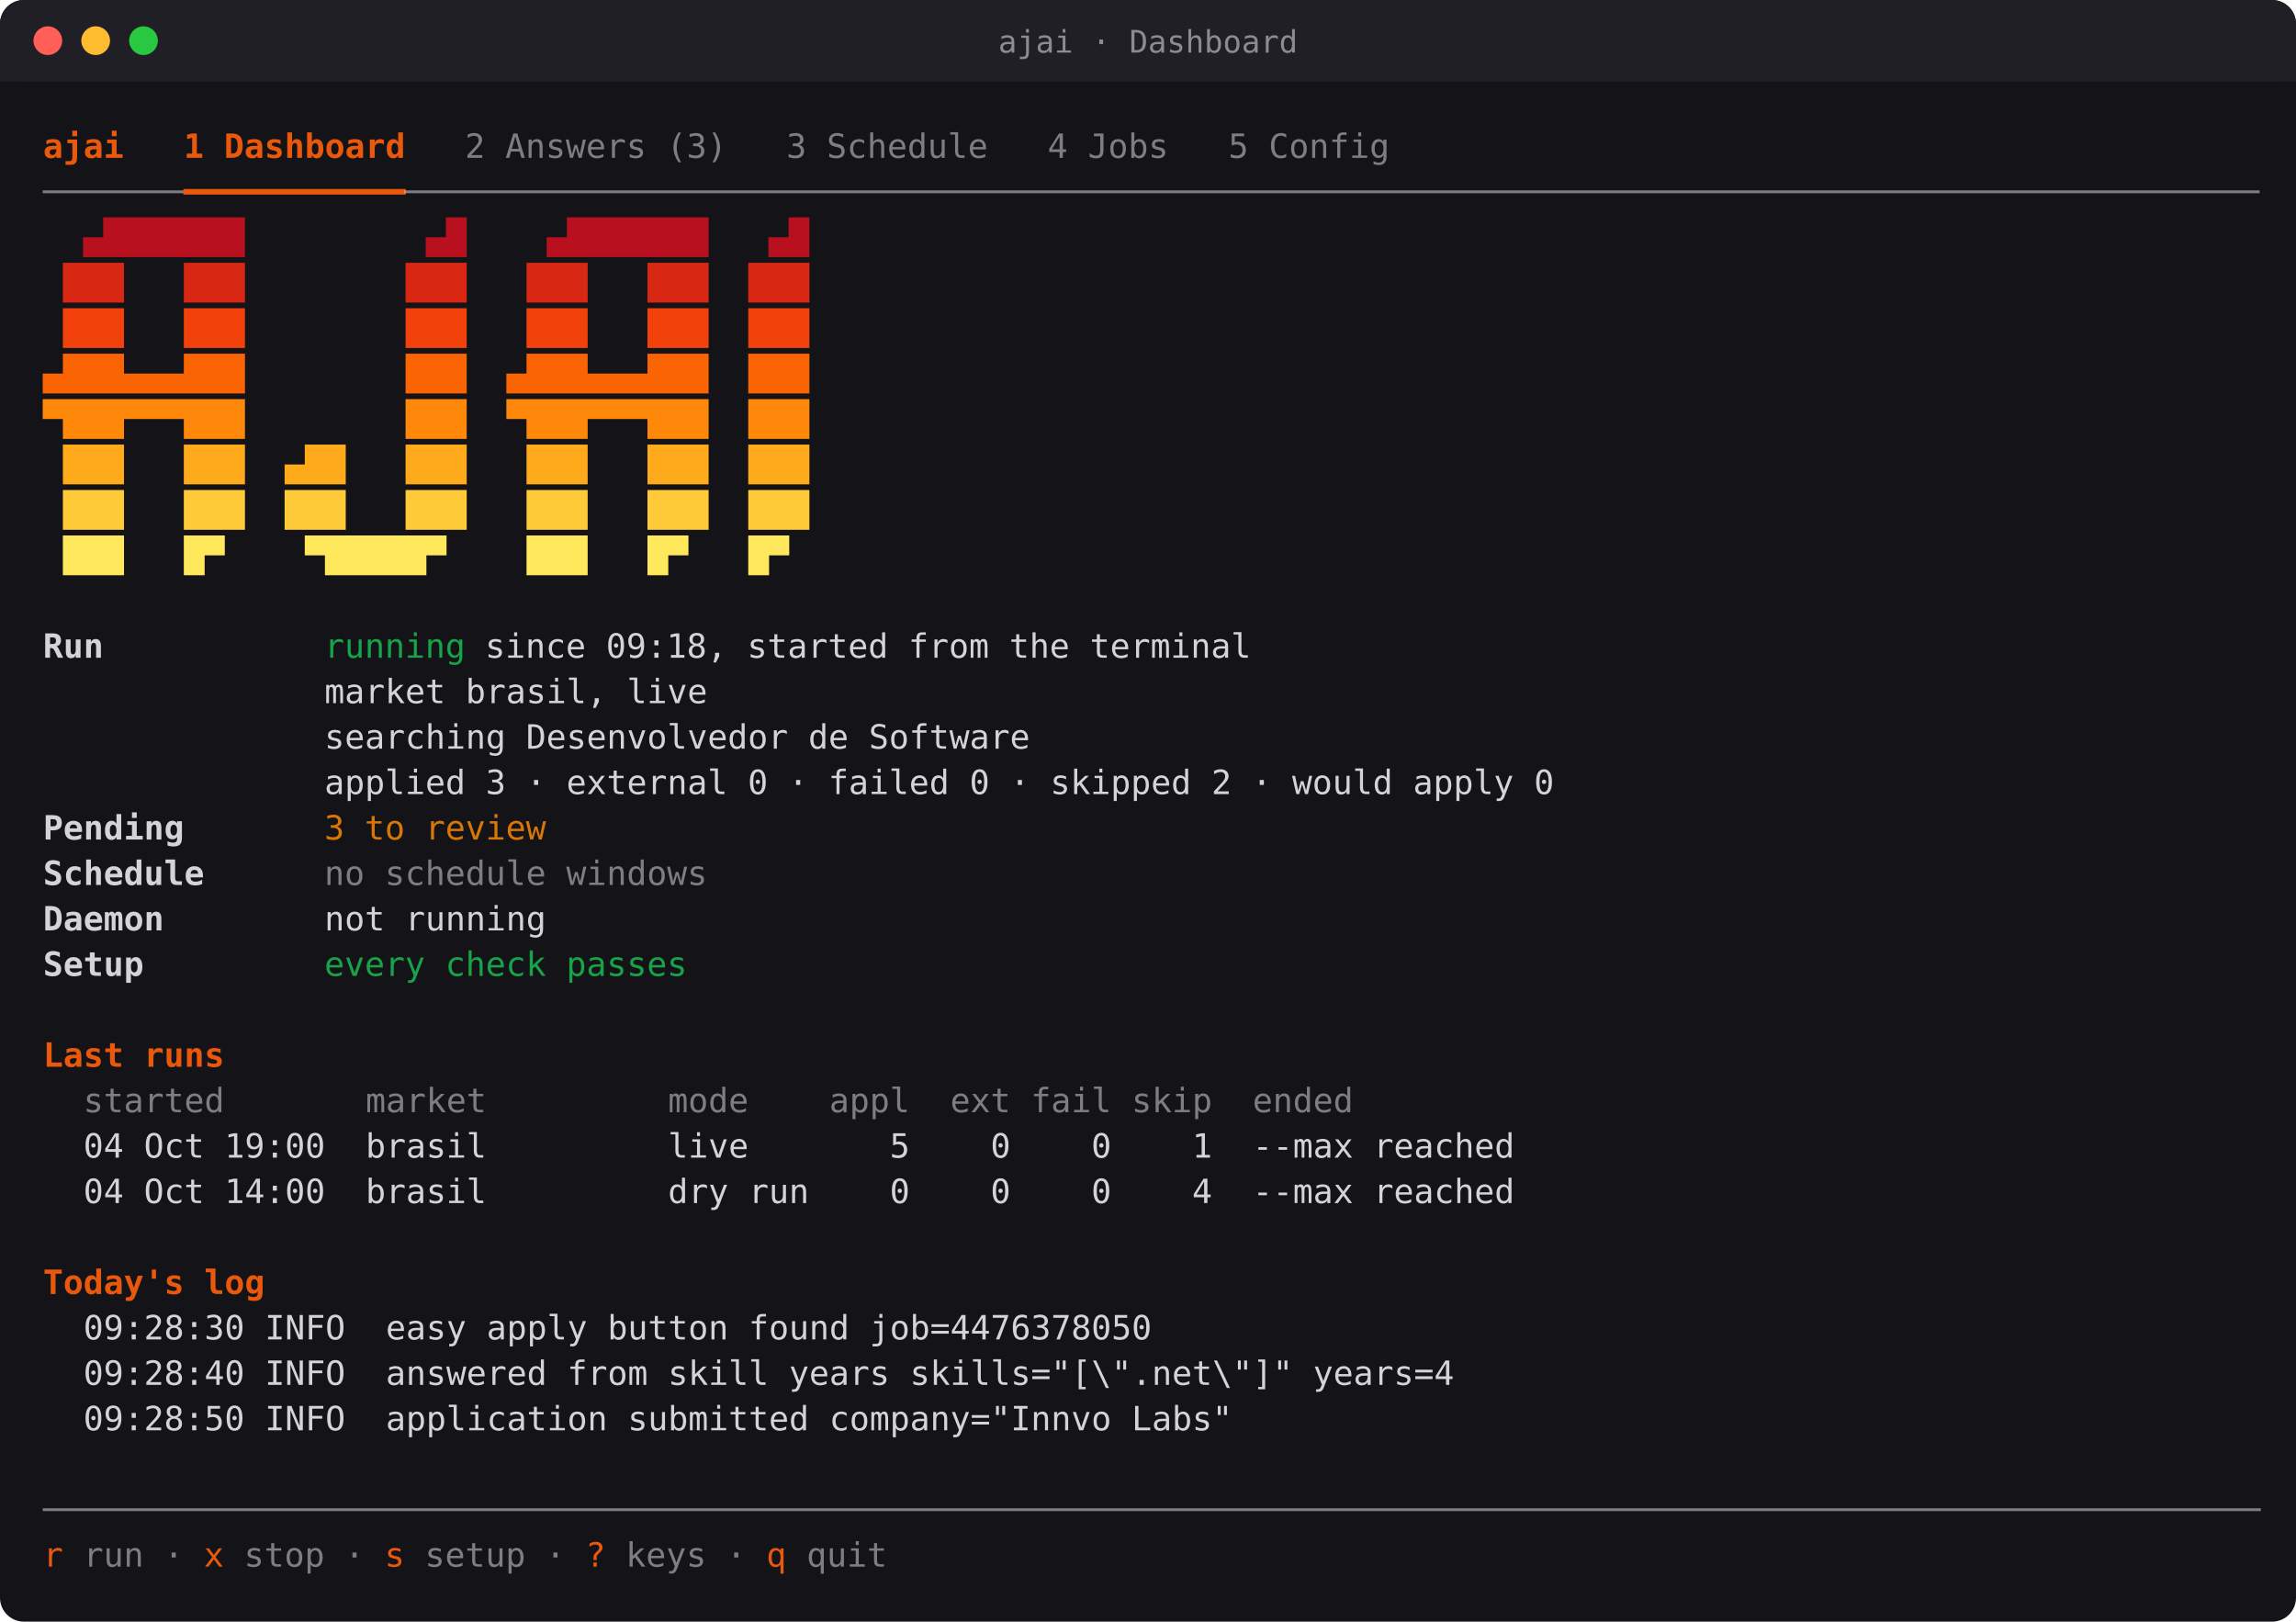
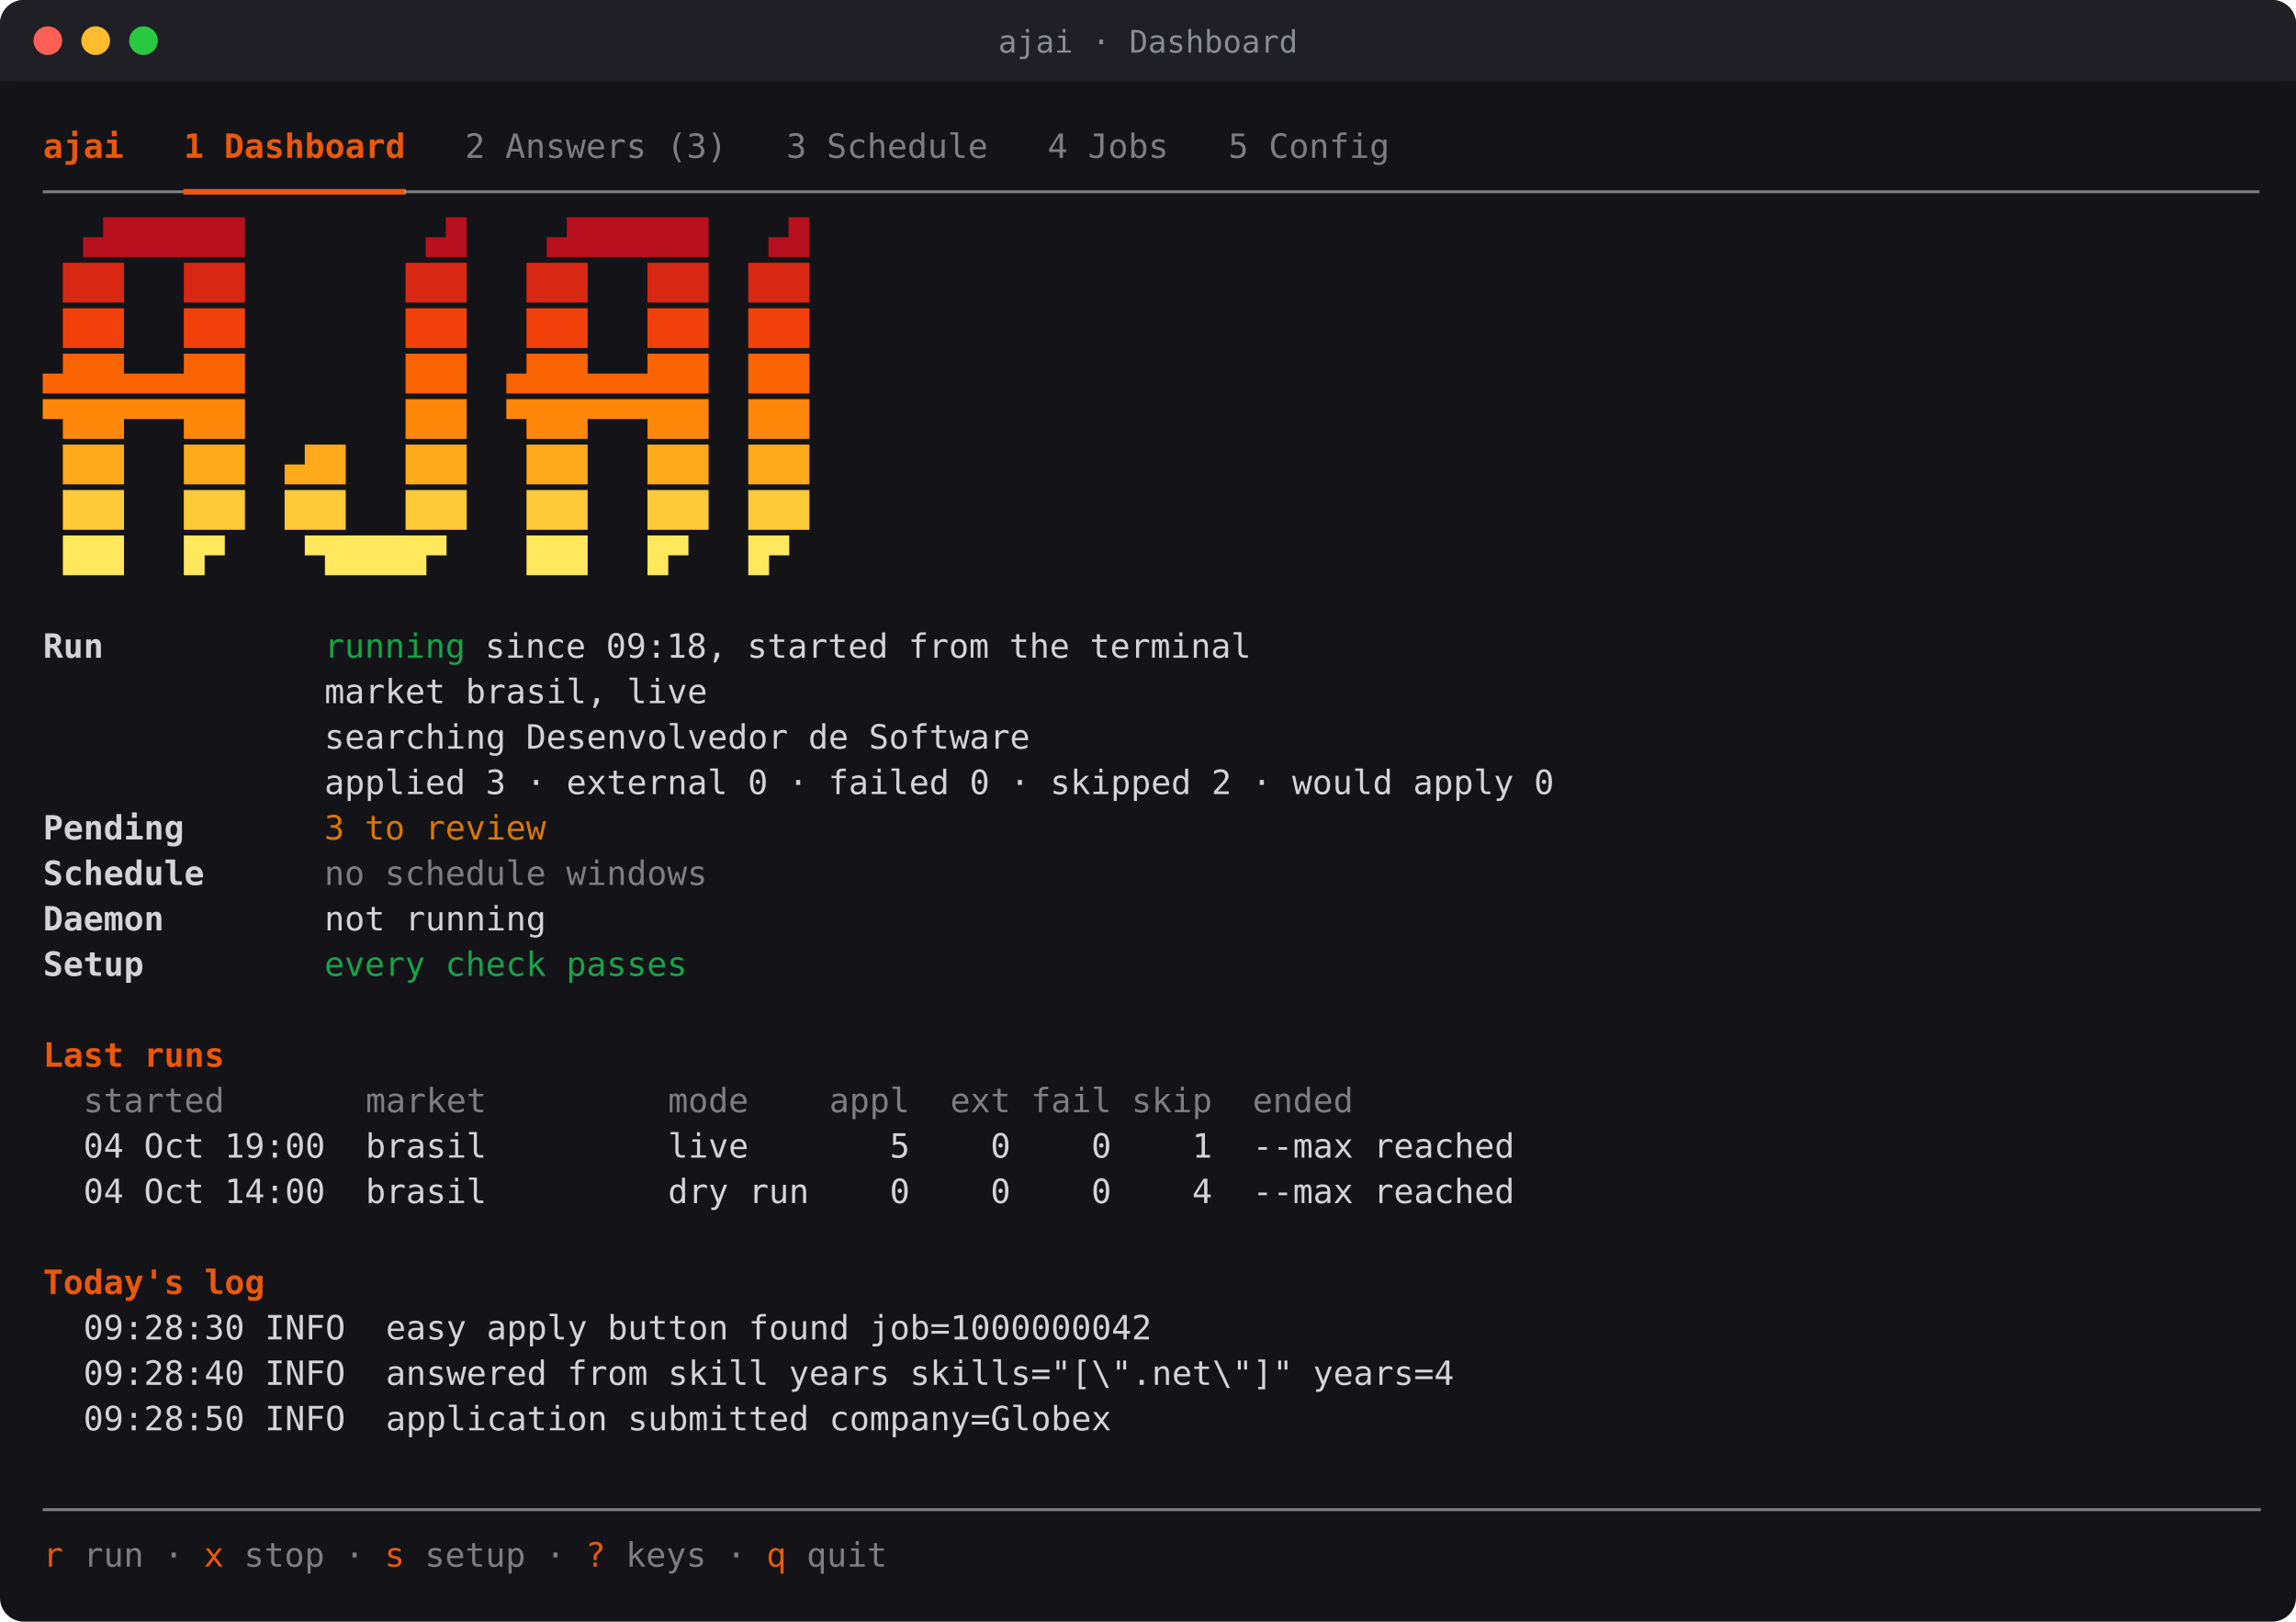
<svg xmlns="http://www.w3.org/2000/svg" viewBox="0 0 960 678" width="960" height="678" role="img" aria-label="ajai · Dashboard">
  <rect width="960" height="678" rx="10" fill="#141418" />
  <rect width="960" height="34" rx="10" fill="#1F1F25" />
  <rect y="24" width="960" height="10" fill="#1F1F25" />
  <circle cx="20" cy="17" r="6" fill="#FF5F57" />
  <circle cx="40" cy="17" r="6" fill="#FEBC2E" />
  <circle cx="60" cy="17" r="6" fill="#28C840" />
  <text x="480.0" y="22" fill="#8B8B94" font-family="ui-monospace, SFMono-Regular, Menlo, Consolas, monospace" font-size="13" text-anchor="middle">ajai · Dashboard</text>
  <g font-family="ui-monospace, SFMono-Regular, 'JetBrains Mono', Menlo, Consolas, 'DejaVu Sans Mono', monospace" font-size="14" xml:space="preserve">
    <text x="18.0 26.4 34.8 43.2" y="66" fill="#EA580C" font-weight="700">ajai</text>
    <text x="76.8 85.2 93.6 102.0 110.4 118.8 127.2 135.6 144.0 152.4 160.8" y="66" fill="#EA580C" font-weight="700">1 Dashboard</text>
    <text x="194.4 202.8 211.2 219.6 228.0 236.4 244.8 253.2 261.6 270.0 278.4 286.8 295.2" y="66" fill="#D4D4D8" fill-opacity="0.55">2 Answers (3)</text>
    <text x="328.8 337.2 345.6 354.0 362.4 370.8 379.2 387.6 396.0 404.4" y="66" fill="#D4D4D8" fill-opacity="0.55">3 Schedule</text>
    <text x="438.0 446.4 454.8 463.2 471.6 480.0" y="66" fill="#D4D4D8" fill-opacity="0.55">4 Jobs</text>
    <text x="513.6 522.0 530.4 538.8 547.2 555.6 564.0 572.4" y="66" fill="#D4D4D8" fill-opacity="0.55">5 Config</text>
    <text x="18.0 26.4 34.8 43.2 51.6 60.0 68.4" y="85" fill="#D4D4D8" fill-opacity="0.55">───────</text>
    <text x="76.8 85.2 93.6 102.0 110.4 118.8 127.2 135.6 144.0 152.4 160.8" y="85" fill="#EA580C">━━━━━━━━━━━</text>
    <text x="169.2 177.6 186.0 194.4 202.8 211.2 219.6 228.0 236.4 244.8 253.2 261.6 270.0 278.4 286.8 295.2 303.6 312.0 320.4 328.8 337.2 345.6 354.0 362.4 370.8 379.2 387.6 396.0 404.4 412.8 421.2 429.6 438.0 446.4 454.8 463.2 471.6 480.0 488.4 496.8 505.2 513.6 522.0 530.4 538.8 547.2 555.6 564.0 572.4 580.8 589.2 597.6 606.0 614.4 622.8 631.2 639.6 648.0 656.4 664.8 673.2 681.6 690.0 698.4 706.8 715.2 723.6 732.0 740.4 748.8 757.2 765.6 774.0 782.4 790.8 799.2 807.6 816.0 824.4 832.8 841.2 849.6 858.0 866.4 874.8 883.2 891.6 900.0 908.4 916.8 925.2 933.6" y="85" fill="#D4D4D8" fill-opacity="0.55">────────────────────────────────────────────────────────────────────────────────────────────</text>
    <text x="18.0 26.4 34.8 43.2 51.6 60.0 68.4 76.8 85.2 93.6 102.0 110.4 118.8 127.2 135.6 144.0 152.4 160.8 169.2 177.6 186.0 194.4 202.8 211.2 219.6 228.0 236.4 244.8 253.2 261.6 270.0 278.4 286.8 295.2 303.6 312.0 320.4 328.8" y="104" fill="#B8101E">  ▄███████         ▄█    ▄███████   ▄█</text>
    <text x="18.0 26.4 34.8 43.2 51.6 60.0 68.4 76.8 85.2 93.6 102.0 110.4 118.8 127.2 135.6 144.0 152.4 160.8 169.2 177.6 186.0 194.4 202.8 211.2 219.6 228.0 236.4 244.8 253.2 261.6 270.0 278.4 286.8 295.2 303.6 312.0 320.4 328.8" y="123" fill="#D82814"> ███   ███        ███   ███   ███  ███</text>
    <text x="18.0 26.4 34.8 43.2 51.6 60.0 68.4 76.8 85.2 93.6 102.0 110.4 118.8 127.2 135.6 144.0 152.4 160.8 169.2 177.6 186.0 194.4 202.8 211.2 219.6 228.0 236.4 244.8 253.2 261.6 270.0 278.4 286.8 295.2 303.6 312.0 320.4 328.8" y="142" fill="#F2410A"> ███   ███        ███   ███   ███  ███</text>
    <text x="18.0 26.4 34.8 43.2 51.6 60.0 68.4 76.8 85.2 93.6 102.0 110.4 118.8 127.2 135.6 144.0 152.4 160.8 169.2 177.6 186.0 194.4 202.8 211.2 219.6 228.0 236.4 244.8 253.2 261.6 270.0 278.4 286.8 295.2 303.6 312.0 320.4 328.8" y="161" fill="#FB6403">▄███▄▄▄███        ███  ▄███▄▄▄███  ███</text>
    <text x="18.0 26.4 34.8 43.2 51.6 60.0 68.4 76.8 85.2 93.6 102.0 110.4 118.8 127.2 135.6 144.0 152.4 160.8 169.2 177.6 186.0 194.4 202.8 211.2 219.6 228.0 236.4 244.8 253.2 261.6 270.0 278.4 286.8 295.2 303.6 312.0 320.4 328.8" y="180" fill="#FF8709">▀███▀▀▀███        ███  ▀███▀▀▀███  ███</text>
    <text x="18.0 26.4 34.8 43.2 51.6 60.0 68.4 76.8 85.2 93.6 102.0 110.4 118.8 127.2 135.6 144.0 152.4 160.8 169.2 177.6 186.0 194.4 202.8 211.2 219.6 228.0 236.4 244.8 253.2 261.6 270.0 278.4 286.8 295.2 303.6 312.0 320.4 328.8" y="199" fill="#FFAA1B"> ███   ███  ▄██   ███   ███   ███  ███</text>
    <text x="18.0 26.4 34.8 43.2 51.6 60.0 68.4 76.8 85.2 93.6 102.0 110.4 118.8 127.2 135.6 144.0 152.4 160.8 169.2 177.6 186.0 194.4 202.8 211.2 219.6 228.0 236.4 244.8 253.2 261.6 270.0 278.4 286.8 295.2 303.6 312.0 320.4 328.8" y="218" fill="#FFCA38"> ███   ███  ███   ███   ███   ███  ███</text>
    <text x="18.0 26.4 34.8 43.2 51.6 60.0 68.4 76.8 85.2 93.6 102.0 110.4 118.8 127.2 135.6 144.0 152.4 160.8 169.2 177.6 186.0 194.4 202.8 211.2 219.6 228.0 236.4 244.8 253.2 261.6 270.0 278.4 286.8 295.2 303.6 312.0 320.4" y="237" fill="#FFE85C"> ███   █▀    ▀█████▀    ███   █▀   █▀</text>
    <text x="18.0 26.4 34.8 43.2 51.6 60.0 68.4 76.8 85.2 93.6 102.0 110.4" y="275" fill="#D4D4D8" font-weight="700">Run         </text>
    <text x="135.6 144.0 152.4 160.8 169.2 177.6 186.0" y="275" fill="#16A349">running</text>
    <text x="194.4 202.8 211.2 219.6 228.0 236.4 244.8 253.2 261.6 270.0 278.4 286.8 295.2 303.6 312.0 320.4 328.8 337.2 345.6 354.0 362.4 370.8 379.2 387.6 396.0 404.4 412.8 421.2 429.6 438.0 446.4 454.8 463.2 471.6 480.0 488.4 496.8 505.2 513.6" y="275" fill="#D4D4D8"> since 09:18, started from the terminal</text>
    <text x="118.8 127.2 135.6 144.0 152.4 160.8 169.2 177.6 186.0 194.4 202.8 211.2 219.6 228.0 236.4 244.8 253.2 261.6 270.0 278.4 286.8" y="294" fill="#D4D4D8">  market brasil, live</text>
    <text x="118.8 127.2 135.6 144.0 152.4 160.8 169.2 177.6 186.0 194.4 202.8 211.2 219.6 228.0 236.4 244.8 253.2 261.6 270.0 278.4 286.8 295.2 303.6 312.0 320.4 328.8 337.2 345.6 354.0 362.4 370.8 379.2 387.6 396.0 404.4 412.8 421.2" y="313" fill="#D4D4D8">  searching Desenvolvedor de Software</text>
    <text x="118.8 127.2 135.6 144.0 152.4 160.8 169.2 177.6 186.0 194.4 202.8 211.2 219.6 228.0 236.4 244.8 253.2 261.6 270.0 278.4 286.8 295.2 303.6 312.0 320.4 328.8 337.2 345.6 354.0 362.4 370.8 379.2 387.6 396.0 404.4 412.8 421.2 429.6 438.0 446.4 454.8 463.2 471.6 480.0 488.4 496.8 505.2 513.6 522.0 530.4 538.8 547.2 555.6 564.0 572.4 580.8 589.2 597.6 606.0 614.4 622.8 631.2 639.6" y="332" fill="#D4D4D8">  applied 3 · external 0 · failed 0 · skipped 2 · would apply 0</text>
    <text x="18.0 26.4 34.8 43.2 51.6 60.0 68.4 76.8 85.2 93.6 102.0 110.4" y="351" fill="#D4D4D8" font-weight="700">Pending     </text>
    <text x="135.6 144.0 152.4 160.8 169.2 177.6 186.0 194.4 202.8 211.2 219.6" y="351" fill="#D97706">3 to review</text>
    <text x="18.0 26.4 34.8 43.2 51.6 60.0 68.4 76.8 85.2 93.6 102.0 110.4" y="370" fill="#D4D4D8" font-weight="700">Schedule    </text>
    <text x="135.6 144.0 152.4 160.8 169.2 177.6 186.0 194.4 202.8 211.2 219.6 228.0 236.4 244.8 253.2 261.6 270.0 278.4 286.8" y="370" fill="#D4D4D8" fill-opacity="0.55">no schedule windows</text>
    <text x="18.0 26.4 34.8 43.2 51.6 60.0 68.4 76.8 85.2 93.6 102.0 110.4" y="389" fill="#D4D4D8" font-weight="700">Daemon      </text>
    <text x="118.8 127.2 135.6 144.0 152.4 160.8 169.2 177.6 186.0 194.4 202.8 211.2 219.6" y="389" fill="#D4D4D8">  not running</text>
    <text x="18.0 26.4 34.8 43.2 51.6 60.0 68.4 76.8 85.2 93.6 102.0 110.4" y="408" fill="#D4D4D8" font-weight="700">Setup       </text>
    <text x="135.6 144.0 152.4 160.8 169.2 177.6 186.0 194.4 202.8 211.2 219.6 228.0 236.4 244.8 253.2 261.6 270.0 278.4" y="408" fill="#16A349">every check passes</text>
    <text x="18.0 26.4 34.8 43.2 51.6 60.0 68.4 76.8 85.2" y="446" fill="#EA580C" font-weight="700">Last runs</text>
    <text x="18.0 26.4 34.8 43.2 51.6 60.0 68.4 76.8 85.2 93.6 102.0 110.4 118.8 127.2 135.6 144.0 152.4 160.8 169.2 177.6 186.0 194.4 202.8 211.2 219.6 228.0 236.4 244.8 253.2 261.6 270.0 278.4 286.8 295.2 303.6 312.0 320.4 328.8 337.2 345.6 354.0 362.4 370.8 379.2 387.6 396.0 404.4 412.8 421.2 429.6 438.0 446.4 454.8 463.2 471.6 480.0 488.4 496.8 505.2 513.6 522.0 530.4 538.8 547.2 555.6" y="465" fill="#D4D4D8" fill-opacity="0.55">  started       market         mode    appl  ext fail skip  ended</text>
    <text x="18.0 26.4 34.8 43.2 51.6 60.0 68.4 76.8 85.2 93.6 102.0 110.4 118.8 127.2 135.6 144.0 152.4 160.8 169.2 177.6 186.0 194.4 202.8 211.2 219.6 228.0 236.4 244.8 253.2 261.6 270.0 278.4 286.8 295.2 303.6 312.0 320.4 328.8 337.2 345.6 354.0 362.4 370.8 379.2 387.6 396.0 404.4 412.8 421.2 429.6 438.0 446.4 454.8 463.2 471.6 480.0 488.4 496.8 505.2 513.6 522.0 530.4 538.8 547.2 555.6 564.0 572.4 580.8 589.2 597.6 606.0 614.4 622.8" y="484" fill="#D4D4D8">  04 Oct 19:00  brasil         live       5    0    0    1  --max reached</text>
    <text x="18.0 26.4 34.8 43.2 51.6 60.0 68.4 76.8 85.2 93.6 102.0 110.4 118.8 127.2 135.6 144.0 152.4 160.8 169.2 177.6 186.0 194.4 202.8 211.2 219.6 228.0 236.4 244.8 253.2 261.6 270.0 278.4 286.8 295.2 303.6 312.0 320.4 328.8 337.2 345.6 354.0 362.4 370.8 379.2 387.6 396.0 404.4 412.8 421.2 429.6 438.0 446.4 454.8 463.2 471.6 480.0 488.4 496.8 505.2 513.6 522.0 530.4 538.8 547.2 555.6 564.0 572.4 580.8 589.2 597.6 606.0 614.4 622.8" y="503" fill="#D4D4D8">  04 Oct 14:00  brasil         dry run    0    0    0    4  --max reached</text>
    <text x="18.0 26.4 34.8 43.2 51.6 60.0 68.4 76.8 85.2 93.6 102.0" y="541" fill="#EA580C" font-weight="700">Today's log</text>
-     <text x="18.0 26.4 34.8 43.2 51.6 60.0 68.4 76.8 85.2 93.6 102.0 110.4 118.8 127.2 135.6 144.0 152.4 160.8 169.2 177.6 186.0 194.4 202.8 211.2 219.6 228.0 236.4 244.8 253.2 261.6 270.0 278.4 286.8 295.2 303.6 312.0 320.4 328.8 337.2 345.6 354.0 362.4 370.8 379.2 387.6 396.0 404.4 412.8 421.2 429.6 438.0 446.4 454.8 463.2 471.6" y="560" fill="#D4D4D8">  09:28:30 INFO  easy apply button found job=4476378050</text>
+     <text x="18.0 26.4 34.8 43.2 51.6 60.0 68.4 76.8 85.2 93.6 102.0 110.4 118.8 127.2 135.6 144.0 152.4 160.8 169.2 177.6 186.0 194.4 202.8 211.2 219.6 228.0 236.4 244.8 253.2 261.6 270.0 278.4 286.8 295.2 303.6 312.0 320.4 328.8 337.2 345.6 354.0 362.4 370.8 379.2 387.6 396.0 404.4 412.8 421.2 429.6 438.0 446.4 454.8 463.2 471.6" y="560" fill="#D4D4D8">  09:28:30 INFO  easy apply button found job=1000000042</text>
    <text x="18.0 26.4 34.8 43.2 51.6 60.0 68.4 76.8 85.2 93.6 102.0 110.4 118.8 127.2 135.6 144.0 152.4 160.8 169.2 177.6 186.0 194.4 202.8 211.2 219.6 228.0 236.4 244.8 253.2 261.6 270.0 278.4 286.8 295.2 303.6 312.0 320.4 328.8 337.2 345.6 354.0 362.4 370.8 379.2 387.6 396.0 404.4 412.8 421.2 429.6 438.0 446.4 454.8 463.2 471.6 480.0 488.4 496.8 505.2 513.6 522.0 530.4 538.8 547.2 555.6 564.0 572.4 580.8 589.2 597.6" y="579" fill="#D4D4D8">  09:28:40 INFO  answered from skill years skills="[\".net\"]" years=4</text>
-     <text x="18.0 26.4 34.8 43.2 51.6 60.0 68.4 76.8 85.2 93.6 102.0 110.4 118.8 127.2 135.6 144.0 152.4 160.8 169.2 177.6 186.0 194.4 202.8 211.2 219.6 228.0 236.4 244.8 253.2 261.6 270.0 278.4 286.8 295.2 303.6 312.0 320.4 328.8 337.2 345.6 354.0 362.4 370.8 379.2 387.6 396.0 404.4 412.8 421.2 429.6 438.0 446.4 454.8 463.2 471.6 480.0 488.4 496.8 505.2" y="598" fill="#D4D4D8">  09:28:50 INFO  application submitted company="Innvo Labs"</text>
+     <text x="18.0 26.4 34.8 43.2 51.6 60.0 68.4 76.8 85.2 93.6 102.0 110.4 118.8 127.2 135.6 144.0 152.4 160.8 169.2 177.6 186.0 194.4 202.8 211.2 219.6 228.0 236.4 244.8 253.2 261.6 270.0 278.4 286.8 295.2 303.6 312.0 320.4 328.8 337.2 345.6 354.0 362.4 370.8 379.2 387.6 396.0 404.4 412.8 421.2 429.6 438.0 446.4 454.8" y="598" fill="#D4D4D8">  09:28:50 INFO  application submitted company=Globex</text>
    <text x="18.0 26.4 34.8 43.2 51.6 60.0 68.4 76.8 85.2 93.6 102.0 110.4 118.8 127.2 135.6 144.0 152.4 160.8 169.2 177.6 186.0 194.4 202.8 211.2 219.6 228.0 236.4 244.8 253.2 261.6 270.0 278.4 286.8 295.2 303.6 312.0 320.4 328.8 337.2 345.6 354.0 362.4 370.8 379.2 387.6 396.0 404.4 412.8 421.2 429.6 438.0 446.4 454.8 463.2 471.6 480.0 488.4 496.8 505.2 513.6 522.0 530.4 538.8 547.2 555.6 564.0 572.4 580.8 589.2 597.6 606.0 614.4 622.8 631.2 639.6 648.0 656.4 664.8 673.2 681.6 690.0 698.4 706.8 715.2 723.6 732.0 740.4 748.8 757.2 765.6 774.0 782.4 790.8 799.2 807.6 816.0 824.4 832.8 841.2 849.6 858.0 866.4 874.8 883.2 891.6 900.0 908.4 916.8 925.2 933.6" y="636" fill="#D4D4D8" fill-opacity="0.55">──────────────────────────────────────────────────────────────────────────────────────────────────────────────</text>
    <text x="18.0" y="655" fill="#EA580C">r</text>
    <text x="26.4 34.8 43.2 51.6" y="655" fill="#D4D4D8" fill-opacity="0.55"> run</text>
    <text x="60.0 68.4 76.8" y="655" fill="#D4D4D8" fill-opacity="0.55"> · </text>
    <text x="85.2" y="655" fill="#EA580C">x</text>
    <text x="93.6 102.0 110.4 118.8 127.2" y="655" fill="#D4D4D8" fill-opacity="0.55"> stop</text>
    <text x="135.6 144.0 152.4" y="655" fill="#D4D4D8" fill-opacity="0.55"> · </text>
    <text x="160.8" y="655" fill="#EA580C">s</text>
    <text x="169.2 177.6 186.0 194.4 202.8 211.2" y="655" fill="#D4D4D8" fill-opacity="0.55"> setup</text>
    <text x="219.6 228.0 236.4" y="655" fill="#D4D4D8" fill-opacity="0.55"> · </text>
    <text x="244.8" y="655" fill="#EA580C">?</text>
    <text x="253.2 261.6 270.0 278.4 286.8" y="655" fill="#D4D4D8" fill-opacity="0.55"> keys</text>
    <text x="295.2 303.6 312.0" y="655" fill="#D4D4D8" fill-opacity="0.55"> · </text>
    <text x="320.4" y="655" fill="#EA580C">q</text>
    <text x="328.8 337.2 345.6 354.0 362.4" y="655" fill="#D4D4D8" fill-opacity="0.55"> quit</text>
  </g>
</svg>
